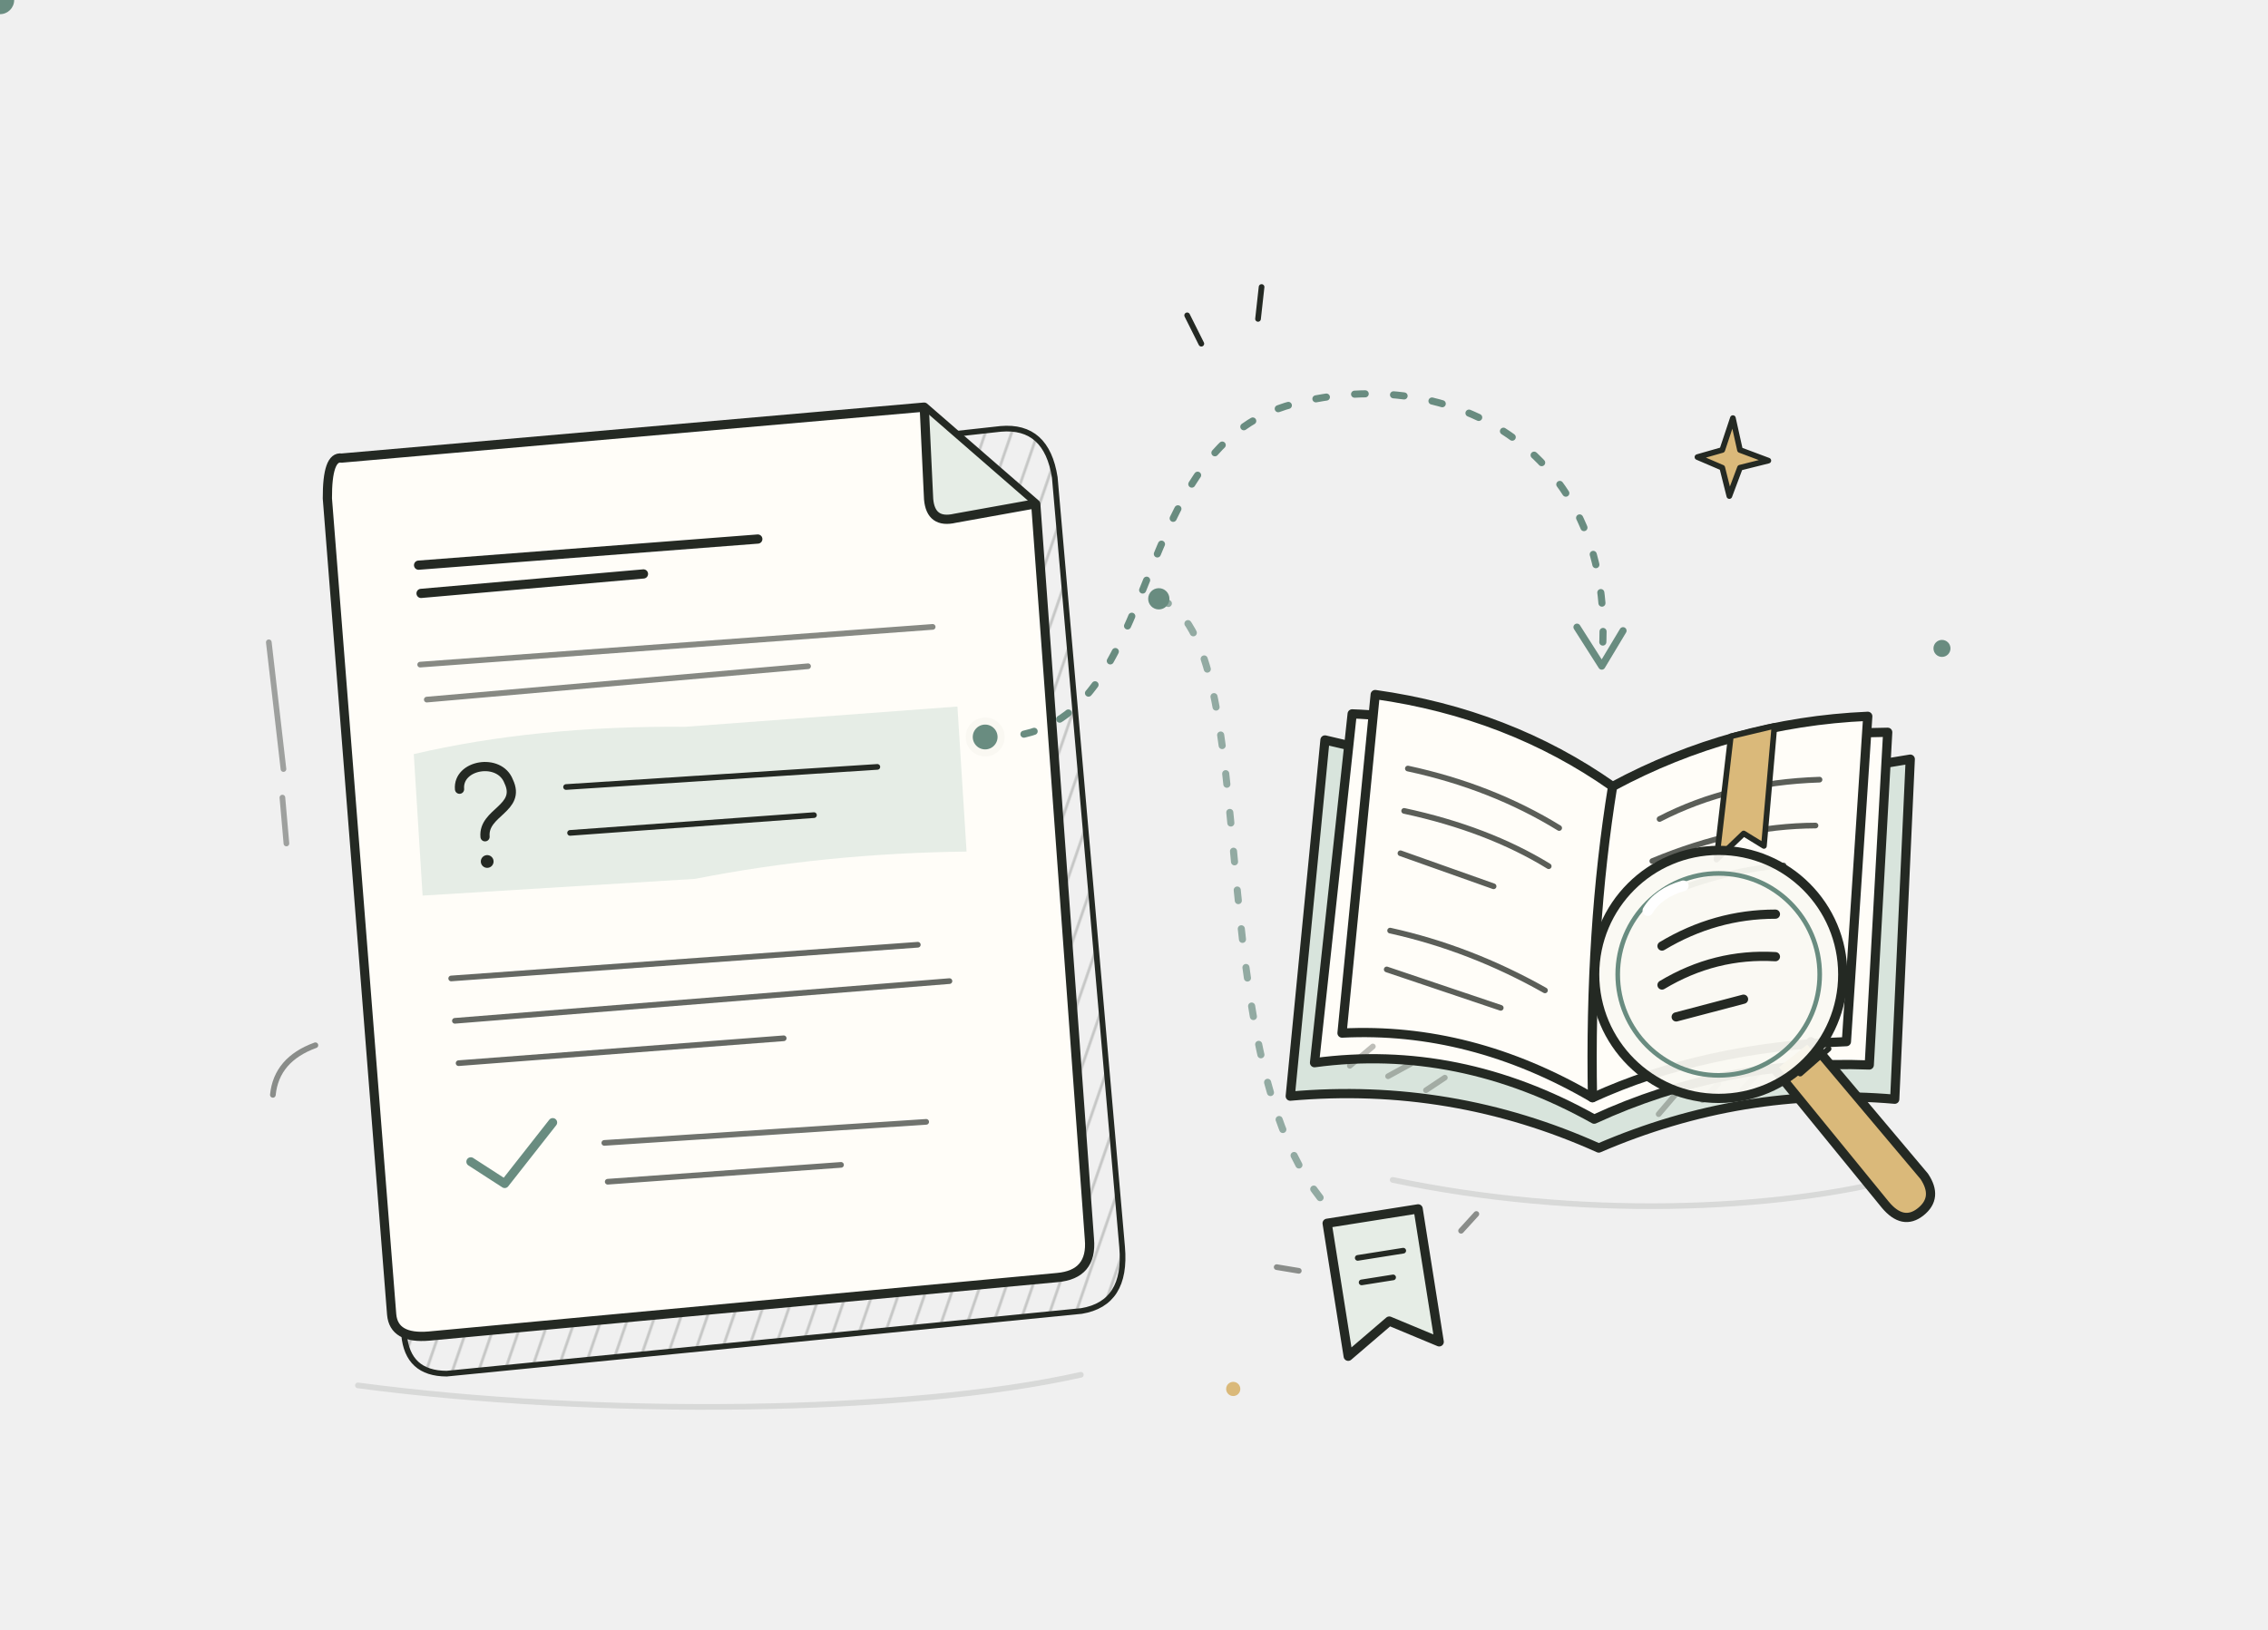
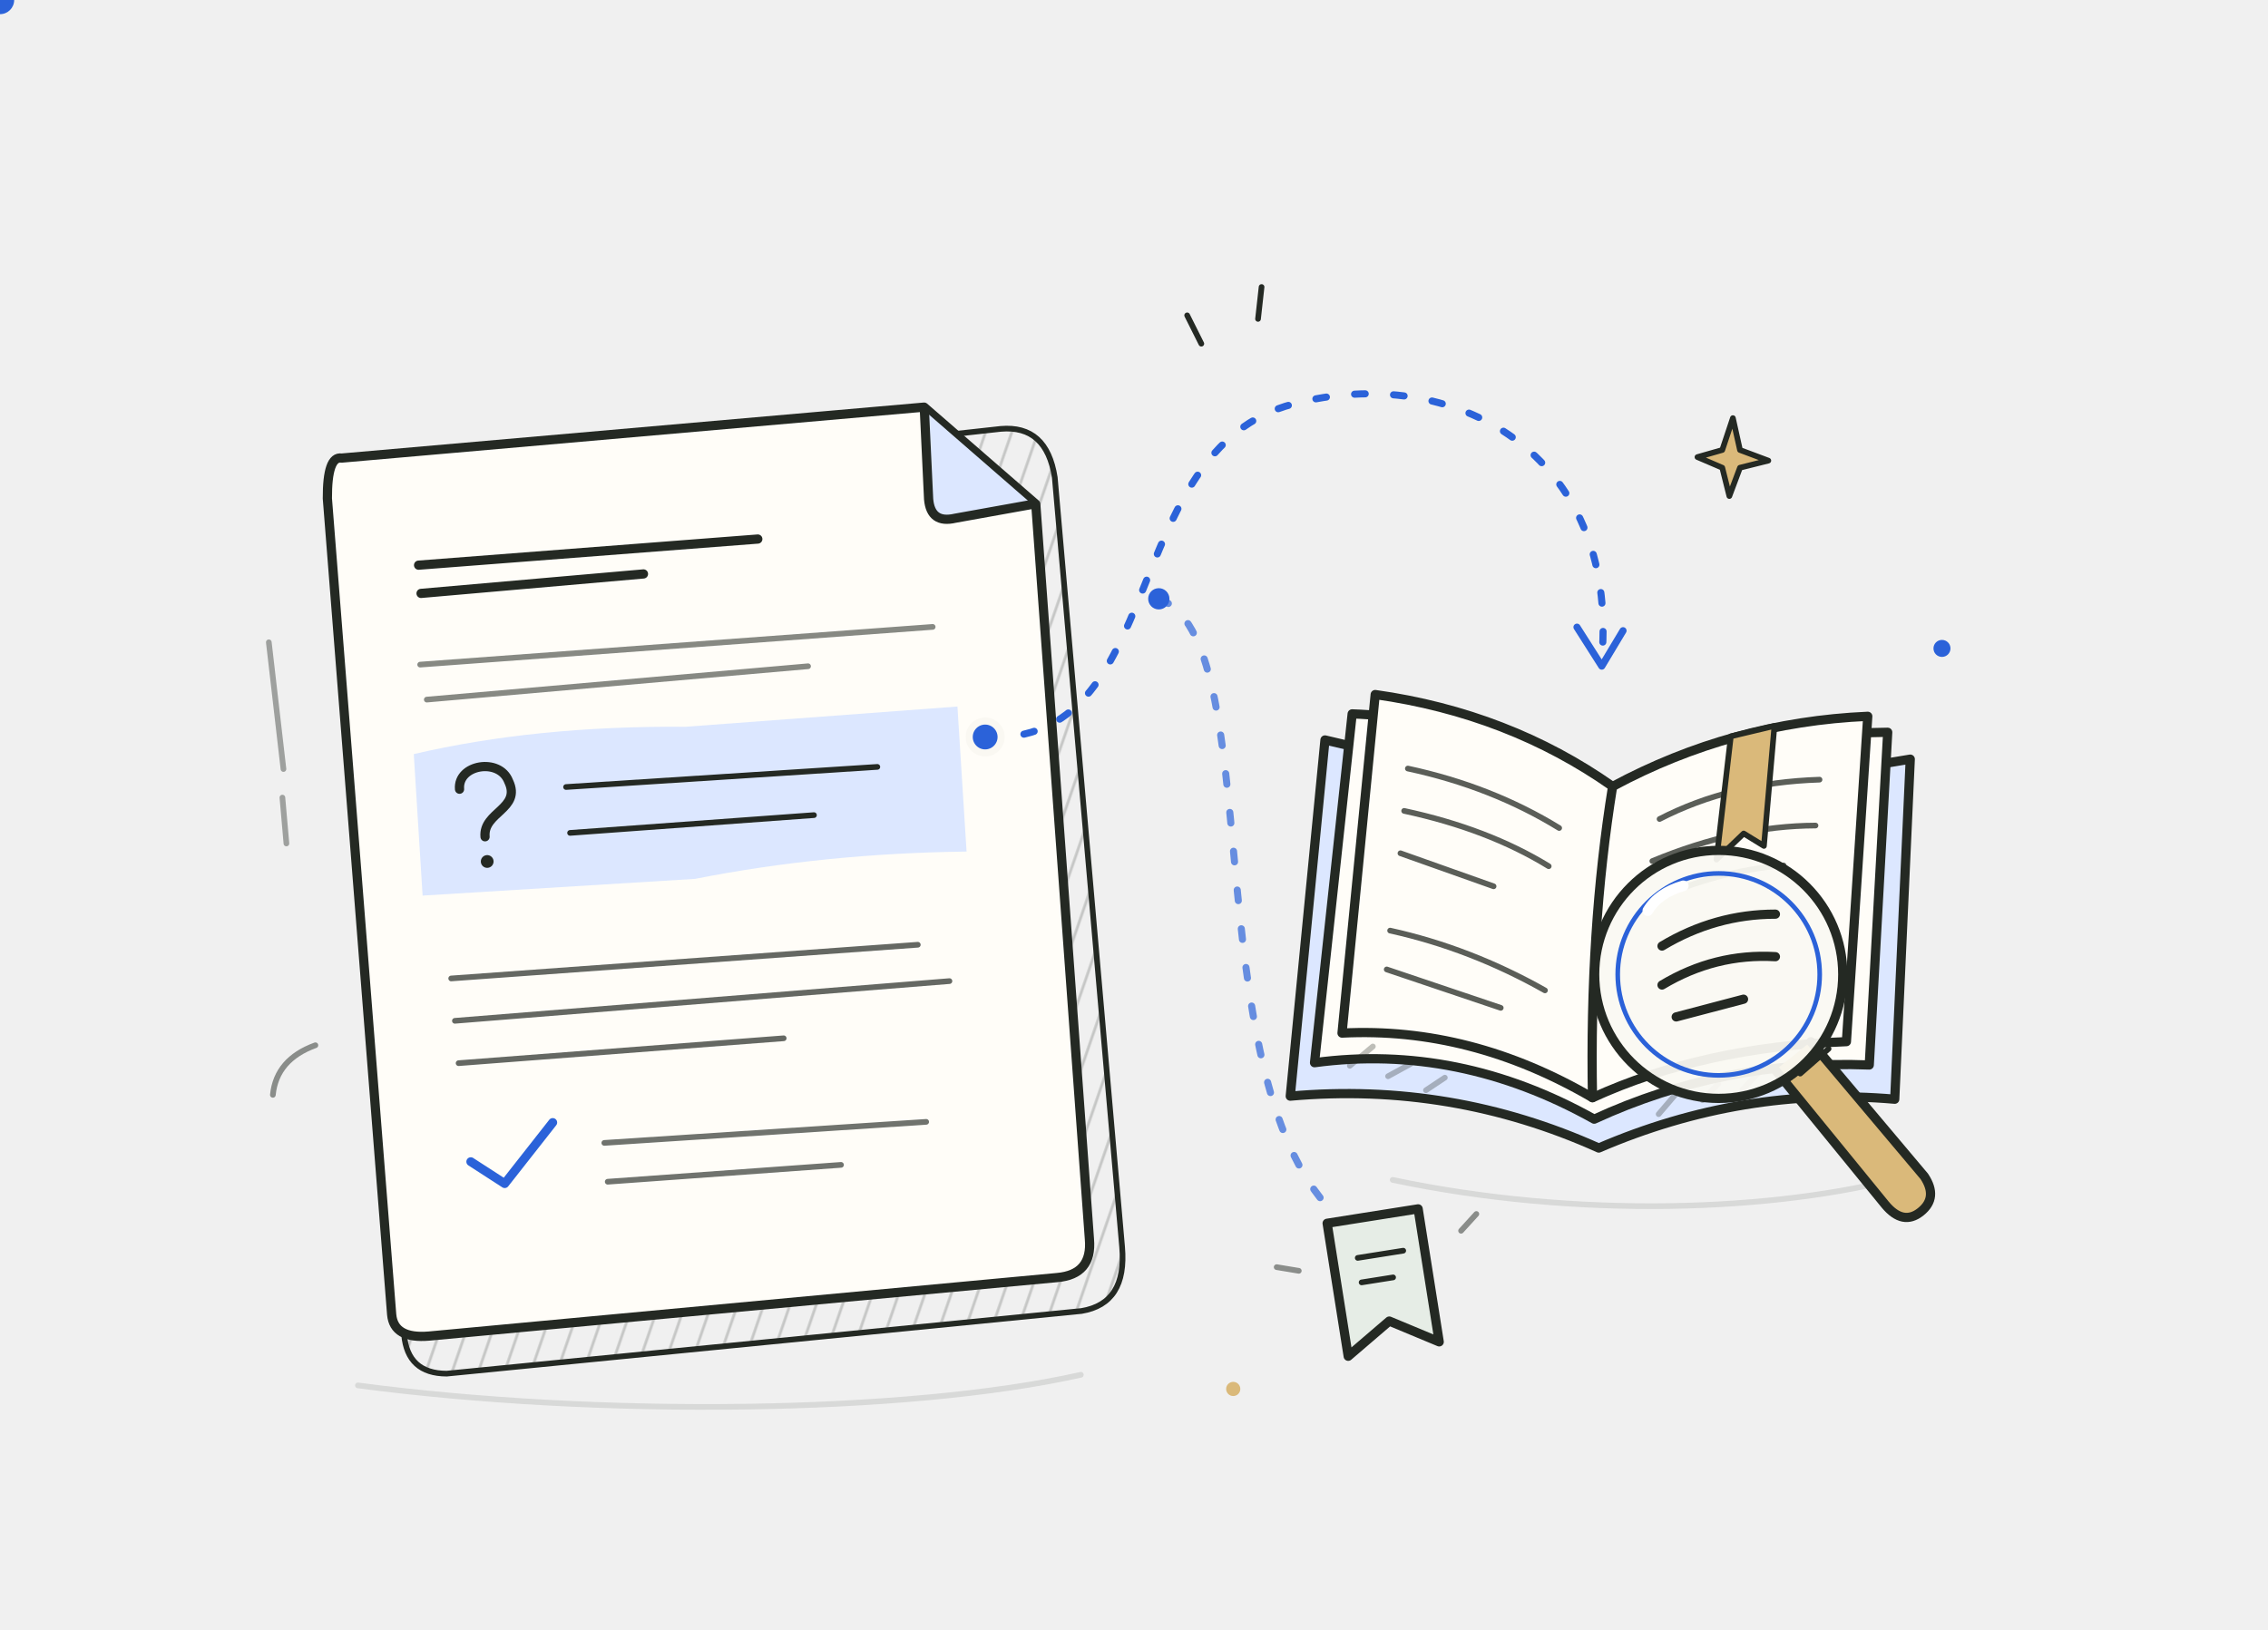
<svg xmlns="http://www.w3.org/2000/svg" width="640" height="460" viewBox="0 0 640 460" fill="none" role="img" aria-labelledby="title desc">
  <defs>
    <pattern id="hatch" width="7" height="7" patternUnits="userSpaceOnUse" patternTransform="rotate(24)">
      <path d="M1 0V7" stroke="#242923" stroke-width=".8" opacity=".2" />
    </pattern>
    <path id="researchTrail" d="M278 208C330 211 315 127 365 114C410 102 457 128 452 186" />
    <path id="sideTrail" d="M327 169C358 180 337 302 376 342" />
    <style>
      .ink{stroke:#242923;stroke-width:2.6;stroke-linecap:round;stroke-linejoin:round}
      .fine{stroke:#242923;stroke-width:1.6;stroke-linecap:round;stroke-linejoin:round}
-       .trail{stroke:#698c80;stroke-width:2;stroke-linecap:round;stroke-dasharray:3 8}
+       .trail{stroke:#2B62D9;stroke-width:2;stroke-linecap:round;stroke-dasharray:3 8}
      .spark{transform-box:fill-box;transform-origin:center;animation:twinkle 4s ease-in-out infinite}
      .lens{animation:explore 7s ease-in-out infinite}
      .question{animation:question 5s ease-in-out infinite}
      @keyframes twinkle{0%,100%{opacity:.4;transform:scale(.85)}50%{opacity:1;transform:scale(1.1)}}
      @keyframes explore{0%,100%{transform:translate(0,0)}45%{transform:translate(-7px,-5px)}70%{transform:translate(-3px,2px)}}
      @keyframes question{0%,100%{opacity:.55}45%,65%{opacity:1}}
      @media(prefers-reduced-motion:reduce){.spark,.lens,.question{animation:none}.moving-dot{display:none}}
    </style>
  </defs>
  <path d="M101 391C169 400 256 399 305 388M393 333C445 344 501 342 538 332" class="fine" opacity=".12" />
  <g transform="rotate(-5 208 246)">
    <path d="M115 132L293 128Q306 128 307 143L307 361Q307 377 294 378L114 380Q103 379 103 368L104 145Q104 133 115 132Z" fill="url(#hatch)" class="fine" />
    <path d="M107 120Q103 119 102 131L100 362Q100 369 110 369L288 368Q298 368 298 358L301 150L272 120Z" fill="#FFFDF8" class="ink" />
-     <path d="M272 121L271 146Q271 153 278 152L300 150" fill="#E6EDE6" class="ink" />
+     <path d="M272 121L271 146Q271 153 278 152L300 150" fill="#DCE7FF" class="ink" />
    <path d="M126 152L222 153M126 160L189 160" class="ink" />
    <path d="M124 180L269 182M125 190L233 190" class="fine" opacity=".55" />
-     <path d="M120 205Q155 200 197 204L274 205L273 246Q233 243 196 247L119 245Z" fill="#E6EDE6" />
+     <path d="M120 205Q155 200 197 204L274 205L273 246Q233 243 196 247L119 245Z" fill="#DCE7FF" />
    <path d="M162 218L250 220M162 231L231 232" class="fine" />
    <g class="question">
      <path d="M132 216C132 209 144 208 146 215C149 223 138 223 138 230" class="ink" />
      <circle cx="138" cy="237" r="1.8" fill="#242923" />
    </g>
    <path d="M125 269L257 271M125 281L265 282M125 293L217 294" class="fine" opacity=".7" />
-     <path d="M126 321L135 328L150 312" stroke="#698C80" stroke-width="2.5" stroke-linecap="round" stroke-linejoin="round" />
+     <path d="M126 321L135 328L150 312" stroke="#2B62D9" stroke-width="2.5" stroke-linecap="round" stroke-linejoin="round" />
    <path d="M164 319L255 321M164 330L230 331" class="fine" opacity=".65" />
    <path d="M82 170L83 206M82 214L82 227" class="fine" opacity=".4" />
  </g>
  <use href="#researchTrail" class="trail" />
  <use href="#sideTrail" class="trail" opacity=".7" />
-   <circle cx="278" cy="208" r="4.5" fill="#698C80" stroke="#FAF8F2" stroke-width="2" />
-   <circle cx="327" cy="169" r="3" fill="#698C80" />
-   <circle r="4" fill="#698C80" class="moving-dot">
+   <circle cx="278" cy="208" r="4.5" fill="#2B62D9" stroke="#FAF8F2" stroke-width="2" />
+   <circle cx="327" cy="169" r="3" fill="#2B62D9" />
+   <circle r="4" fill="#2B62D9" class="moving-dot">
    <animateMotion dur="5.5s" repeatCount="indefinite" keyPoints="0;1;1" keyTimes="0;.85;1" calcMode="linear">
      <mpath href="#researchTrail" />
    </animateMotion>
    <animate attributeName="opacity" values="0;1;1;0;0" keyTimes="0;.08;.77;.86;1" dur="5.5s" repeatCount="indefinite" />
  </circle>
-   <path d="M445 177L452 188L458 178" stroke="#698C80" stroke-width="2" stroke-linecap="round" stroke-linejoin="round" />
+   <path d="M445 177L452 188L458 178" stroke="#2B62D9" stroke-width="2" stroke-linecap="round" stroke-linejoin="round" />
  <g transform="rotate(5 454 257)">
-     <path d="M370 216L446 227L461 226L535 207L539 303Q496 303 457 324Q414 309 369 317Z" fill="#D8E4DC" class="ink" />
+     <path d="M370 216L446 227L461 226L535 207L539 303Q496 303 457 324Q414 309 369 317Z" fill="#DCE7FF" class="ink" />
    <path d="M377 208Q415 206 453 226Q486 204 528 200L531 294Q490 296 455 316Q415 298 375 307Z" fill="#FFFDF8" class="ink" />
    <path d="M383 202Q421 204 452 222Q484 201 522 196L524 288Q484 293 454 310Q418 293 382 298Z" fill="#FFFDF8" class="ink" />
    <path d="M452 222Q449 263 454 310" class="ink" />
    <path d="M394 222Q418 225 438 235M394 234Q418 237 436 246M394 246L421 253M393 268Q416 271 438 281M393 279L426 287" class="fine" opacity=".75" />
    <path d="M466 230Q485 218 510 215M465 242Q488 230 510 228M466 253Q484 243 502 240" class="fine" opacity=".75" />
    <path d="M484 205L496 201L496 235L490 232L483 240Z" fill="#DAB97A" class="fine" />
    <path d="M385 307L391 301M396 309L402 305M407 312L412 308M473 313L478 306M485 308L489 303M496 304L500 299" class="fine" opacity=".3" />
  </g>
  <g class="lens">
    <path d="M511 294L543 332Q547 338 542 342Q537 346 532 340L501 302" fill="#DAB97A" class="ink" />
    <path d="M508 303L516 296" class="fine" />
    <circle cx="485" cy="275" r="35" fill="#FAF8F2" fill-opacity=".94" class="ink" />
-     <circle cx="485" cy="275" r="28.5" stroke="#698C80" stroke-width="1.3" />
+     <circle cx="485" cy="275" r="28.5" stroke="#2B62D9" stroke-width="1.3" />
    <path d="M469 267Q484 258 501 258M469 278Q484 269 501 270M473 287L492 282" class="ink" />
    <path d="M465 257Q468 252 475 250" stroke="white" stroke-width="3" stroke-linecap="round" />
  </g>
  <g transform="rotate(-9 390 360)">
    <path d="M377 343L403 343L403 381L390 373L377 381Z" fill="#E6EDE6" class="ink" />
    <path d="M384 354L397 354M384 361L393 361" class="fine" />
    <path d="M367 355L361 353M414 351L419 347" class="fine" opacity=".5" />
  </g>
  <g class="spark">
    <path d="M489 118L491 127L499 130L491 132L488 140L486 132L479 129L486 127Z" fill="#DAB97A" class="fine" />
  </g>
  <path d="M339 97L335 89M355 90L356 81" class="fine" />
  <path d="M89 295Q78 299 77 309" class="fine" opacity=".5" />
-   <circle cx="548" cy="183" r="2.4" fill="#698C80" />
+   <circle cx="548" cy="183" r="2.4" fill="#2B62D9" />
  <circle cx="348" cy="392" r="2" fill="#DAB97A" />
</svg>
